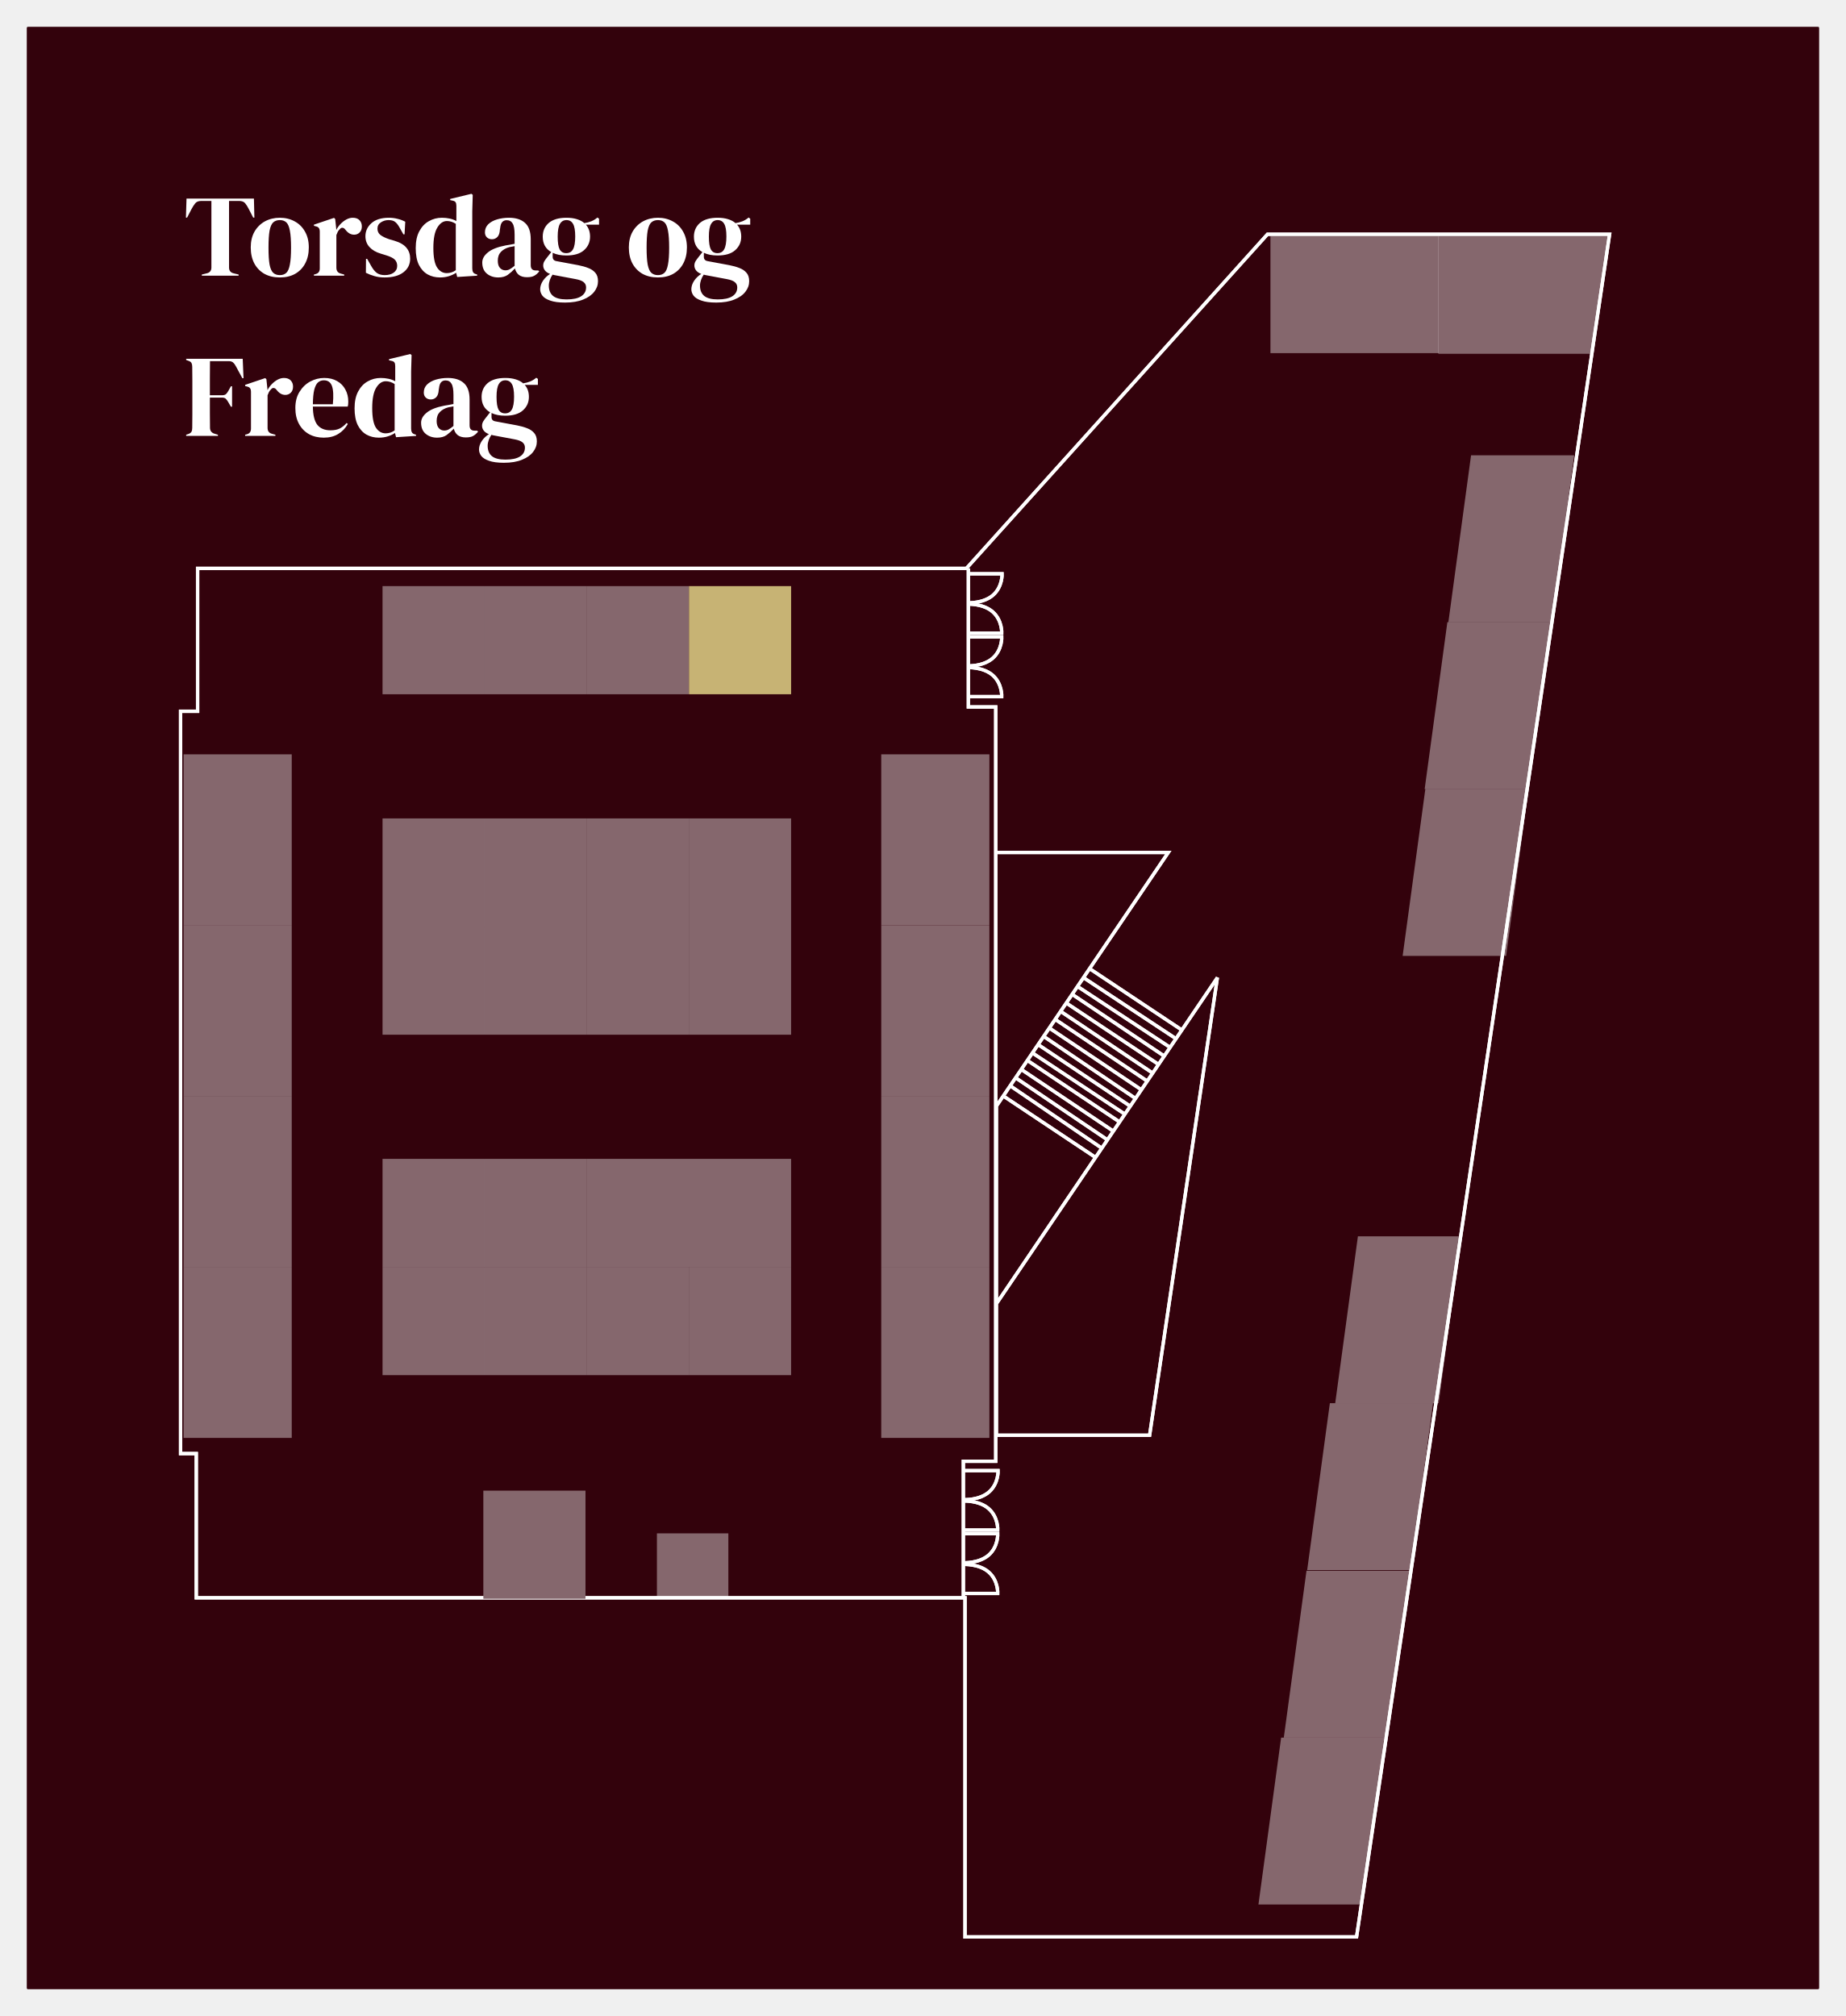
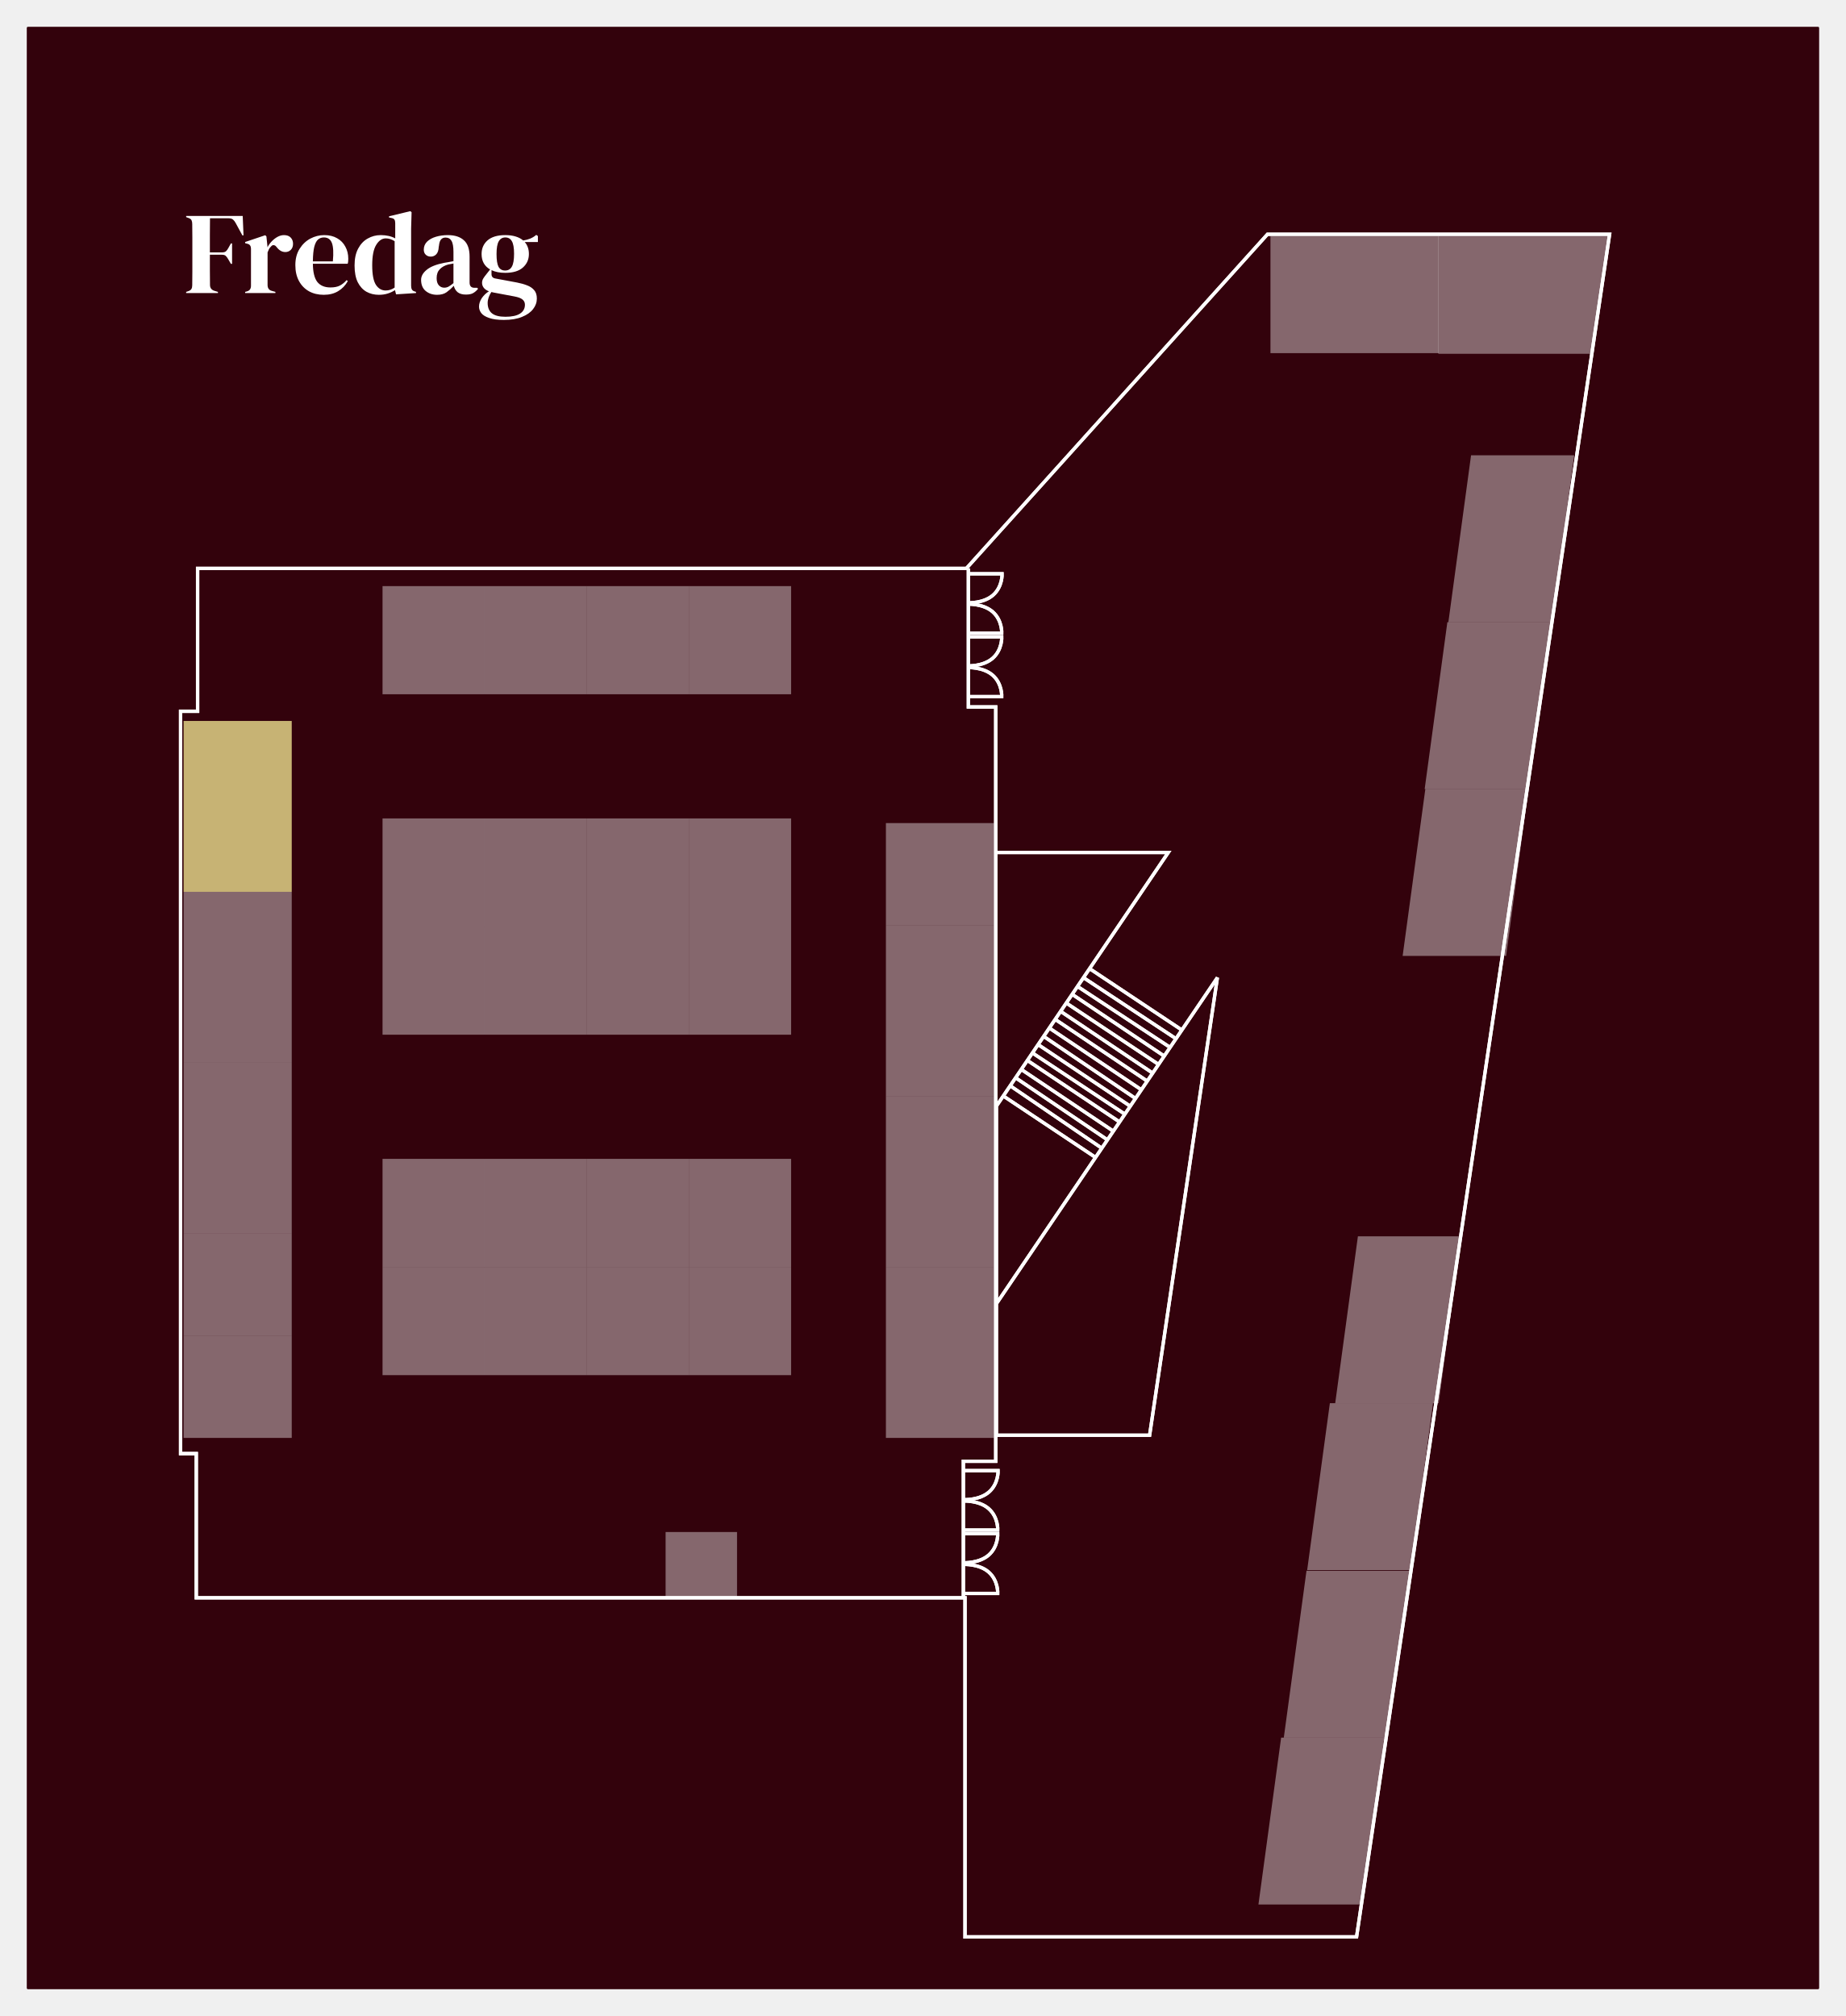
<svg xmlns="http://www.w3.org/2000/svg" width="100%" height="100%" viewBox="0 0 2765 3020" fill="none">
  <path d="M40 42C40 40.895 40.895 40 42 40H2723C2724.1 40 2725 40.895 2725 42V2978C2725 2979.1 2724.1 2980 2723 2980H42C40.895 2980 40 2979.1 40 2978V42Z" fill="#33020C" />
  <path d="M1447.5 851.5H296V1065.5H270.5V2177.5H294V2393.5H1445.5V2901.5H2032L2411 351H1898.5L1447.5 851.5Z" stroke="white" stroke-width="5" />
  <path d="M1447.5 851.5H296V1065.5H270.5V2177.5H294V2393.5H1445.5V2901.5H2032L2411 351H1898.5L1447.5 851.5Z" stroke="white" stroke-width="5" />
-   <rect x="573" y="878" width="153" height="162" fill="#85676D" />
-   <rect x="275" y="1386" width="256" height="162" transform="rotate(-90 275 1386)" fill="#85676D" />
-   <rect x="1482" y="1130" width="256" height="162" transform="rotate(90 1482 1130)" fill="#85676D" />
-   <rect x="275" y="1642" width="256" height="162" transform="rotate(-90 275 1642)" fill="white" fill-opacity="0.4" />
-   <rect x="1482" y="1386" width="256" height="162" transform="rotate(90 1482 1386)" fill="#85676D" />
-   <rect x="275" y="1898" width="256" height="162" transform="rotate(-90 275 1898)" fill="white" fill-opacity="0.4" />
-   <rect x="1482" y="1642" width="256" height="162" transform="rotate(90 1482 1642)" fill="white" fill-opacity="0.4" />
-   <rect x="275" y="2154" width="256" height="162" transform="rotate(-90 275 2154)" fill="white" fill-opacity="0.4" />
-   <rect x="1482" y="1898" width="256" height="162" transform="rotate(90 1482 1898)" fill="white" fill-opacity="0.4" />
+   <rect x="573" y="878" width="153" height="162" fill="white" fill-opacity="0.4" />
  <rect x="573" y="1388" width="153" height="162" fill="white" fill-opacity="0.4" />
  <rect x="573" y="1898" width="153" height="162" fill="white" fill-opacity="0.4" />
  <rect x="726" y="1388" width="153" height="162" transform="rotate(-180 726 1388)" fill="white" fill-opacity="0.4" />
  <rect x="726" y="1898" width="153" height="162" transform="rotate(-180 726 1898)" fill="white" fill-opacity="0.4" />
-   <rect x="726" y="878" width="153" height="162" fill="#85676D" />
+   <rect x="726" y="878" width="153" height="162" fill="white" fill-opacity="0.4" />
  <rect x="726" y="1388" width="153" height="162" fill="white" fill-opacity="0.4" />
  <rect x="726" y="1898" width="153" height="162" fill="white" fill-opacity="0.4" />
  <rect x="879" y="1388" width="153" height="162" transform="rotate(-180 879 1388)" fill="white" fill-opacity="0.4" />
  <rect x="879" y="1898" width="153" height="162" transform="rotate(-180 879 1898)" fill="white" fill-opacity="0.4" />
  <rect x="879" y="878" width="153" height="162" fill="white" fill-opacity="0.4" />
  <rect x="879" y="1388" width="153" height="162" fill="white" fill-opacity="0.4" />
  <rect x="879" y="1898" width="153" height="162" fill="white" fill-opacity="0.4" />
  <rect x="1032" y="1388" width="153" height="162" transform="rotate(-180 1032 1388)" fill="white" fill-opacity="0.4" />
-   <rect x="1185" y="1898" width="306" height="162" transform="rotate(-180 1185 1898)" fill="white" fill-opacity="0.4" />
-   <rect x="1032" y="878" width="153" height="162" fill="#C7B374" />
+   <rect x="1032" y="1898" width="153" height="162" transform="rotate(-180 1032 1898)" fill="white" fill-opacity="0.4" />
+   <rect x="1032" y="878" width="153" height="162" fill="white" fill-opacity="0.4" />
  <rect x="1032" y="1388" width="153" height="162" fill="white" fill-opacity="0.4" />
  <rect x="1032" y="1898" width="153" height="162" fill="white" fill-opacity="0.4" />
  <rect x="1185" y="1388" width="153" height="162" transform="rotate(-180 1185 1388)" fill="white" fill-opacity="0.4" />
-   <rect x="877" y="2395" width="153" height="162" transform="rotate(-180 877 2395)" fill="#85676D" />
-   <rect x="1091" y="2395" width="107" height="98" transform="rotate(-180 1091 2395)" fill="white" fill-opacity="0.4" />
+   <rect x="1185" y="1898" width="153" height="162" transform="rotate(-180 1185 1898)" fill="white" fill-opacity="0.4" />
+   <rect x="275" y="1336" width="256" height="162" transform="rotate(-90 275 1336)" fill="#C7B374" />
+   <rect x="275" y="1592" width="256" height="162" transform="rotate(-90 275 1592)" fill="white" fill-opacity="0.4" />
+   <rect x="275" y="1848" width="256" height="162" transform="rotate(-90 275 1848)" fill="white" fill-opacity="0.4" />
+   <rect x="275" y="2154" width="153" height="162" transform="rotate(-90 275 2154)" fill="white" fill-opacity="0.4" />
+   <rect x="275" y="2001" width="153" height="162" transform="rotate(-90 275 2001)" fill="white" fill-opacity="0.4" />
+   <rect x="1489" y="1898" width="256" height="162" transform="rotate(90 1489 1898)" fill="white" fill-opacity="0.4" />
+   <rect x="1489" y="1642" width="256" height="162" transform="rotate(90 1489 1642)" fill="white" fill-opacity="0.4" />
+   <rect x="1489" y="1386" width="256" height="162" transform="rotate(90 1489 1386)" fill="white" fill-opacity="0.4" />
+   <rect x="1489" y="1233" width="153" height="162" transform="rotate(90 1489 1233)" fill="white" fill-opacity="0.4" />
  <path d="M2203.5 682H2358L2324.5 932H2169.5L2203.5 682Z" fill="white" fill-opacity="0.4" />
  <path d="M2168 932H2322.5L2289 1182H2134L2168 932Z" fill="white" fill-opacity="0.4" />
  <path d="M2135 1182H2289.5L2256 1432H2101L2135 1182Z" fill="white" fill-opacity="0.4" />
  <path d="M2034 1852H2188.5L2155 2102H2000L2034 1852Z" fill="white" fill-opacity="0.4" />
  <path d="M1992 2102H2146.5L2113 2352H1958L1992 2102Z" fill="white" fill-opacity="0.4" />
  <path d="M1957 2353H2111.5L2078 2603H1923L1957 2353Z" fill="white" fill-opacity="0.4" />
  <path d="M1919 2603H2073.5L2040 2853H1885L1919 2603Z" fill="white" fill-opacity="0.4" />
-   <path d="M1903 529V354H2155V529H1903Z" fill="#85676D" />
+   <path d="M1903 529V354H2155V529H1903Z" fill="white" fill-opacity="0.4" />
  <path d="M2154.5 354H2409.5L2385.5 530H2154.5V354Z" fill="white" fill-opacity="0.4" />
  <path d="M1450.5 851.5V1059H1491.5V2189H1443V2394.5" stroke="white" stroke-width="5" />
  <path d="M1450.5 851.5V1059H1491.5V2189H1443V2394.5" stroke="white" stroke-width="5" />
  <path d="M1491.5 1277H1750L1632.09 1451M1492.5 1953V1657L1502.83 1641.75M1492.5 1953V2150H1722L1823.5 1464.5L1770.31 1543M1492.5 1953L1641 1733.84M1770.31 1543L1632.09 1451M1770.31 1543L1761.5 1556M1632.09 1451L1622.94 1464.5M1622.94 1464.5L1761.5 1556M1622.94 1464.5L1614 1477.7M1761.5 1556L1752.69 1569M1752.69 1569L1614 1477.7M1752.69 1569L1743.88 1582M1614 1477.7L1606 1489.5M1606 1489.5L1743.88 1582M1606 1489.5L1597.19 1502.5M1743.88 1582L1735.41 1594.5M1735.41 1594.5L1597.19 1502.5M1735.41 1594.5L1726.61 1607.5M1597.19 1502.5L1588.72 1515M1588.72 1515L1726.61 1607.5M1588.72 1515L1580.59 1527M1726.61 1607.5L1718.47 1619.5M1718.47 1619.5L1580.59 1527M1718.47 1619.5L1709.67 1632.5M1580.59 1527L1571.78 1540M1571.78 1540L1709.67 1632.5M1571.78 1540L1563.31 1552.5M1709.67 1632.5L1700.86 1645.5M1700.86 1645.5L1563.31 1552.5M1700.86 1645.5L1693 1657.1M1563.31 1552.5L1555 1564.77M1555 1564.77L1693 1657.1M1555 1564.77L1546.5 1577.31M1693 1657.1L1684.93 1669M1684.93 1669L1546.5 1577.31M1684.93 1669L1677 1680.71M1546.5 1577.31L1538.92 1588.5M1538.92 1588.5L1677 1680.71M1538.92 1588.5L1529.77 1602M1677 1680.71L1667.66 1694.5M1667.66 1694.5L1529.77 1602M1667.66 1694.5L1658.85 1707.5M1529.77 1602L1521.3 1614.5M1521.3 1614.5L1658.85 1707.5M1521.3 1614.5L1513.17 1626.5M1658.85 1707.5L1650.38 1720M1650.38 1720L1513.17 1626.5M1650.38 1720L1641 1733.84M1513.17 1626.5L1502.83 1641.75M1502.83 1641.75L1641 1733.84" stroke="white" stroke-width="5" />
  <path d="M1491.5 1277H1750L1632.09 1451M1492.5 1953V1657L1502.83 1641.75M1492.5 1953V2150H1722L1823.5 1464.5L1770.31 1543M1492.5 1953L1641 1733.84M1770.31 1543L1632.09 1451M1770.31 1543L1761.5 1556M1632.09 1451L1622.94 1464.5M1622.94 1464.5L1761.5 1556M1622.94 1464.5L1614 1477.7M1761.5 1556L1752.69 1569M1752.69 1569L1614 1477.7M1752.69 1569L1743.88 1582M1614 1477.7L1606 1489.5M1606 1489.5L1743.88 1582M1606 1489.5L1597.19 1502.5M1743.88 1582L1735.41 1594.5M1735.41 1594.5L1597.19 1502.5M1735.41 1594.5L1726.61 1607.5M1597.19 1502.5L1588.72 1515M1588.72 1515L1726.61 1607.5M1588.72 1515L1580.59 1527M1726.61 1607.5L1718.47 1619.5M1718.47 1619.5L1580.59 1527M1718.47 1619.5L1709.67 1632.5M1580.59 1527L1571.78 1540M1571.78 1540L1709.67 1632.5M1571.78 1540L1563.31 1552.5M1709.67 1632.5L1700.86 1645.5M1700.86 1645.5L1563.31 1552.5M1700.86 1645.5L1693 1657.1M1563.31 1552.5L1555 1564.77M1555 1564.77L1693 1657.1M1555 1564.77L1546.5 1577.31M1693 1657.1L1684.93 1669M1684.93 1669L1546.5 1577.31M1684.93 1669L1677 1680.71M1546.5 1577.31L1538.92 1588.5M1538.92 1588.5L1677 1680.71M1538.92 1588.5L1529.77 1602M1677 1680.71L1667.66 1694.5M1667.66 1694.5L1529.77 1602M1667.66 1694.5L1658.85 1707.5M1529.77 1602L1521.3 1614.5M1521.3 1614.5L1658.85 1707.5M1521.3 1614.5L1513.17 1626.5M1658.85 1707.5L1650.38 1720M1650.38 1720L1513.17 1626.5M1650.38 1720L1641 1733.84M1513.17 1626.5L1502.83 1641.75M1502.83 1641.75L1641 1733.84" stroke="white" stroke-width="5" />
  <path d="M1449.5 859.5H1501C1501 859.5 1502 878.726 1487.5 891.5C1473 904.274 1449.5 903 1449.5 903" stroke="white" stroke-width="5" />
  <path d="M1449 954H1500.5C1500.5 954 1501.5 973.226 1487 986C1472.5 998.774 1449 997.5 1449 997.5" stroke="white" stroke-width="5" />
  <path d="M1449 948.535H1500.5C1500.5 948.535 1501.5 929.309 1487 916.535C1472.5 903.761 1449 905.035 1449 905.035" stroke="white" stroke-width="5" />
  <path d="M1449 1043.54H1500.5C1500.5 1043.54 1501.5 1024.31 1487 1011.54C1472.5 998.761 1449 1000.04 1449 1000.04" stroke="white" stroke-width="5" />
  <path d="M1449.5 859.5H1501C1501 859.5 1502 878.726 1487.5 891.5C1473 904.274 1449.5 903 1449.5 903" stroke="white" stroke-width="5" />
  <path d="M1449 954H1500.5C1500.5 954 1501.5 973.226 1487 986C1472.5 998.774 1449 997.5 1449 997.5" stroke="white" stroke-width="5" />
  <path d="M1449 948.535H1500.5C1500.5 948.535 1501.5 929.309 1487 916.535C1472.5 903.761 1449 905.035 1449 905.035" stroke="white" stroke-width="5" />
  <path d="M1449 1043.54H1500.5C1500.5 1043.54 1501.5 1024.31 1487 1011.54C1472.5 998.761 1449 1000.04 1449 1000.04" stroke="white" stroke-width="5" />
  <path d="M1443.5 2203H1495C1495 2203 1496 2222.23 1481.5 2235C1467 2247.77 1443.5 2246.5 1443.5 2246.5" stroke="white" stroke-width="5" />
  <path d="M1443 2297.5H1494.5C1494.5 2297.5 1495.5 2316.73 1481 2329.5C1466.5 2342.27 1443 2341 1443 2341" stroke="white" stroke-width="5" />
  <path d="M1443 2292.04H1494.5C1494.5 2292.04 1495.5 2272.81 1481 2260.04C1466.5 2247.26 1443 2248.54 1443 2248.54" stroke="white" stroke-width="5" />
  <path d="M1443 2387.04H1494.5C1494.5 2387.04 1495.5 2367.81 1481 2355.04C1466.5 2342.26 1443 2343.54 1443 2343.54" stroke="white" stroke-width="5" />
  <path d="M1443.5 2203H1495C1495 2203 1496 2222.23 1481.5 2235C1467 2247.77 1443.5 2246.5 1443.5 2246.5" stroke="white" stroke-width="5" />
  <path d="M1443 2297.5H1494.5C1494.5 2297.5 1495.5 2316.73 1481 2329.5C1466.5 2342.27 1443 2341 1443 2341" stroke="white" stroke-width="5" />
  <path d="M1443 2292.04H1494.5C1494.5 2292.04 1495.5 2272.81 1481 2260.04C1466.5 2247.26 1443 2248.54 1443 2248.54" stroke="white" stroke-width="5" />
  <path d="M1443 2387.04H1494.5C1494.5 2387.04 1495.5 2367.81 1481 2355.04C1466.5 2342.26 1443 2343.54 1443 2343.54" stroke="white" stroke-width="5" />
-   <path d="M302.3 413V411.25L309.475 409.5C314.258 408.45 316.65 405.533 316.65 400.75V301H301.775C297.458 301 294.367 302.167 292.5 304.5C290.633 306.717 288.65 309.808 286.55 313.775L280.25 326.025H278.5L279.375 297.5H380.35L381.05 326.025H379.3L373 313.775C371.017 309.808 369.092 306.717 367.225 304.5C365.358 302.167 362.267 301 357.95 301H343.075V400.75C343.075 405.533 345.467 408.45 350.25 409.5L357.425 411.25V413H302.3ZM419.162 415.625C410.295 415.625 402.595 413.817 396.062 410.2C389.528 406.467 384.453 401.217 380.837 394.45C377.337 387.683 375.587 379.75 375.587 370.65C375.587 361.55 377.453 353.675 381.187 347.025C385.037 340.375 390.228 335.242 396.762 331.625C403.412 328.008 410.878 326.2 419.162 326.2C427.445 326.2 434.853 328.008 441.387 331.625C447.92 335.125 453.053 340.2 456.787 346.85C460.637 353.5 462.562 361.433 462.562 370.65C462.562 379.867 460.753 387.858 457.137 394.625C453.637 401.275 448.62 406.467 442.087 410.2C435.67 413.817 428.028 415.625 419.162 415.625ZM419.162 412.125C423.245 412.125 426.512 410.958 428.962 408.625C431.412 406.292 433.162 402.15 434.212 396.2C435.378 390.25 435.962 381.85 435.962 371C435.962 360.033 435.378 351.575 434.212 345.625C433.162 339.675 431.412 335.533 428.962 333.2C426.512 330.867 423.245 329.7 419.162 329.7C415.078 329.7 411.753 330.867 409.187 333.2C406.737 335.533 404.928 339.675 403.762 345.625C402.712 351.575 402.187 360.033 402.187 371C402.187 381.85 402.712 390.25 403.762 396.2C404.928 402.15 406.737 406.292 409.187 408.625C411.753 410.958 415.078 412.125 419.162 412.125ZM470.248 413V411.25L472.873 410.55C475.206 409.85 476.781 408.8 477.598 407.4C478.531 406 478.998 404.192 478.998 401.975V347.2C478.998 344.633 478.531 342.767 477.598 341.6C476.781 340.317 475.206 339.442 472.873 338.975L470.248 338.275V336.525L500.348 326.375L502.098 328.125L503.673 343.175V344.575C505.306 341.308 507.406 338.333 509.973 335.65C512.656 332.85 515.573 330.575 518.723 328.825C521.99 327.075 525.198 326.2 528.348 326.2C532.781 326.2 536.165 327.425 538.498 329.875C540.831 332.325 541.998 335.417 541.998 339.15C541.998 343.117 540.831 346.208 538.498 348.425C536.281 350.525 533.598 351.575 530.448 351.575C525.548 351.575 521.231 349.125 517.498 344.225L517.148 343.875C515.981 342.242 514.64 341.367 513.123 341.25C511.606 341.017 510.206 341.717 508.923 343.35C507.756 344.4 506.765 345.683 505.948 347.2C505.248 348.6 504.548 350.233 503.848 352.1V400.925C503.848 405.592 505.89 408.508 509.973 409.675L515.573 411.25V413H470.248ZM576.06 415.625C570.343 415.625 565.21 414.925 560.66 413.525C556.11 412.242 551.91 410.608 548.06 408.625L548.235 387.8H549.985L555.935 398.3C558.502 402.967 561.302 406.467 564.335 408.8C567.485 411.017 571.452 412.125 576.235 412.125C581.835 412.125 586.327 410.9 589.71 408.45C593.21 405.883 594.96 402.5 594.96 398.3C594.96 394.45 593.735 391.3 591.285 388.85C588.835 386.4 584.285 384.183 577.635 382.2L570.285 379.925C563.168 377.825 557.568 374.558 553.485 370.125C549.402 365.692 547.36 360.267 547.36 353.85C547.36 346.15 550.393 339.617 556.46 334.25C562.527 328.883 571.218 326.2 582.535 326.2C587.085 326.2 591.343 326.725 595.31 327.775C599.393 328.708 603.302 330.167 607.035 332.15L605.985 351.05H604.235L598.11 340.2C595.893 336.35 593.677 333.667 591.46 332.15C589.36 330.517 586.152 329.7 581.835 329.7C577.868 329.7 574.135 330.808 570.635 333.025C567.135 335.242 565.385 338.392 565.385 342.475C565.385 346.442 566.843 349.592 569.76 351.925C572.793 354.258 577.227 356.417 583.06 358.4L590.935 360.675C599.335 363.242 605.343 366.8 608.96 371.35C612.577 375.783 614.385 381.15 614.385 387.45C614.385 395.967 611.002 402.792 604.235 407.925C597.585 413.058 588.193 415.625 576.06 415.625ZM659.106 415.625C652.223 415.625 646.039 414.108 640.556 411.075C635.073 407.925 630.698 403.142 627.431 396.725C624.281 390.192 622.706 381.85 622.706 371.7C622.706 361.433 624.514 352.975 628.131 346.325C631.748 339.558 636.531 334.542 642.481 331.275C648.431 327.892 654.906 326.2 661.906 326.2C665.989 326.2 669.898 326.608 673.631 327.425C677.364 328.242 680.689 329.467 683.606 331.1V308.35C683.606 305.9 683.198 304.092 682.381 302.925C681.681 301.758 680.106 300.942 677.656 300.475L674.331 299.775V298.025L706.181 290.325L708.106 291.9L707.406 316.4V401.975C707.406 404.308 707.814 406.233 708.631 407.75C709.448 409.15 710.964 410.142 713.181 410.725L714.756 411.25V413L684.831 414.925L683.256 408.625C680.106 410.725 676.489 412.417 672.406 413.7C668.439 414.983 664.006 415.625 659.106 415.625ZM669.256 409.15C674.156 409.15 678.648 407.692 682.731 404.775V335.3C678.414 332.5 673.981 331.1 669.431 331.1C663.831 331.1 659.048 334.367 655.081 340.9C651.114 347.317 649.131 357.467 649.131 371.35C649.131 385.233 650.998 395.033 654.731 400.75C658.464 406.35 663.306 409.15 669.256 409.15ZM746.335 415.625C739.568 415.625 733.852 413.7 729.185 409.85C724.635 406 722.36 400.458 722.36 393.225C722.36 387.742 725.16 382.725 730.76 378.175C736.36 373.508 745.168 370.008 757.185 367.675C759.052 367.325 761.152 366.975 763.485 366.625C765.818 366.158 768.268 365.692 770.835 365.225V351.4C770.835 343.467 769.843 337.925 767.86 334.775C765.993 331.508 763.018 329.875 758.935 329.875C756.135 329.875 753.918 330.808 752.285 332.675C750.652 334.425 749.602 337.517 749.135 341.95L748.785 343.875C748.552 348.892 747.327 352.567 745.11 354.9C742.893 357.233 740.152 358.4 736.885 358.4C733.852 358.4 731.343 357.467 729.36 355.6C727.377 353.733 726.385 351.225 726.385 348.075C726.385 343.292 728.018 339.267 731.285 336C734.668 332.733 739.102 330.283 744.585 328.65C750.068 327.017 756.018 326.2 762.435 326.2C772.818 326.2 780.81 328.767 786.41 333.9C792.127 338.917 794.985 347.142 794.985 358.575V397.25C794.985 402.5 797.435 405.125 802.335 405.125H806.185L807.76 406.525C805.543 409.325 803.093 411.483 800.41 413C797.843 414.517 794.168 415.275 789.385 415.275C784.252 415.275 780.168 414.108 777.135 411.775C774.218 409.325 772.293 406.117 771.36 402.15C767.86 405.883 764.243 409.092 760.51 411.775C756.893 414.342 752.168 415.625 746.335 415.625ZM757.01 404.95C759.343 404.95 761.502 404.425 763.485 403.375C765.585 402.208 768.035 400.458 770.835 398.125V368.725C769.668 368.958 768.502 369.192 767.335 369.425C766.168 369.658 764.827 369.892 763.31 370.125C757.943 371.525 753.627 373.917 750.36 377.3C747.21 380.567 745.635 385 745.635 390.6C745.635 395.383 746.743 399 748.96 401.45C751.177 403.783 753.86 404.95 757.01 404.95ZM848.315 382.725C840.265 382.725 833.44 381.383 827.84 378.7V384.65C827.84 388.267 829.648 390.425 833.265 391.125L866.165 397.25C871.648 398.3 876.607 399.7 881.04 401.45C885.473 403.083 889.032 405.475 891.715 408.625C894.398 411.658 895.74 415.858 895.74 421.225C895.74 426.942 893.873 432.192 890.14 436.975C886.407 441.875 880.865 445.783 873.515 448.7C866.282 451.733 857.24 453.25 846.39 453.25C837.057 453.25 829.648 452.258 824.165 450.275C818.682 448.408 814.773 445.958 812.44 442.925C810.223 439.892 809.115 436.683 809.115 433.3C809.115 429.1 810.515 424.842 813.315 420.525C816.232 416.325 819.79 412.942 823.99 410.375C820.373 408.975 817.748 407.167 816.115 404.95C814.482 402.733 813.665 400.342 813.665 397.775C813.665 395.442 814.248 393.283 815.415 391.3C816.698 389.2 818.215 387.1 819.965 385L825.74 377.65C817.223 372.75 812.965 365.05 812.965 354.55C812.965 346.15 815.94 339.325 821.89 334.075C827.957 328.825 836.823 326.2 848.49 326.2C854.44 326.2 859.632 326.9 864.065 328.3C868.615 329.7 872.348 331.683 875.265 334.25C878.998 333.667 882.498 332.733 885.765 331.45C889.148 330.05 892.182 328.183 894.865 325.85L897.315 327.6V336.525H877.54C881.74 341.192 883.84 347.2 883.84 354.55C883.84 362.717 880.807 369.483 874.74 374.85C868.79 380.1 859.982 382.725 848.315 382.725ZM848.14 379.225C852.807 379.225 856.19 377.3 858.29 373.45C860.507 369.6 861.615 363.183 861.615 354.2C861.615 345.217 860.507 338.917 858.29 335.3C856.19 331.567 852.923 329.7 848.49 329.7C844.173 329.7 840.907 331.625 838.69 335.475C836.473 339.208 835.365 345.567 835.365 354.55C835.365 363.533 836.357 369.892 838.34 373.625C840.44 377.358 843.707 379.225 848.14 379.225ZM822.065 427.7C822.065 434.583 824.165 439.775 828.365 443.275C832.682 446.775 839.448 448.525 848.665 448.525C858.348 448.525 865.64 446.95 870.54 443.8C875.44 440.65 877.89 436.217 877.89 430.5C877.89 427.233 876.665 424.608 874.215 422.625C871.882 420.642 867.857 419.125 862.14 418.075L830.465 412.125C829.532 411.892 828.598 411.658 827.665 411.425C826.032 413.758 824.69 416.383 823.64 419.3C822.59 422.333 822.065 425.133 822.065 427.7ZM985.519 415.625C976.652 415.625 968.952 413.817 962.419 410.2C955.886 406.467 950.811 401.217 947.194 394.45C943.694 387.683 941.944 379.75 941.944 370.65C941.944 361.55 943.811 353.675 947.544 347.025C951.394 340.375 956.586 335.242 963.119 331.625C969.769 328.008 977.236 326.2 985.519 326.2C993.802 326.2 1001.21 328.008 1007.74 331.625C1014.28 335.125 1019.41 340.2 1023.14 346.85C1026.99 353.5 1028.92 361.433 1028.92 370.65C1028.92 379.867 1027.11 387.858 1023.49 394.625C1019.99 401.275 1014.98 406.467 1008.44 410.2C1002.03 413.817 994.386 415.625 985.519 415.625ZM985.519 412.125C989.602 412.125 992.869 410.958 995.319 408.625C997.769 406.292 999.519 402.15 1000.57 396.2C1001.74 390.25 1002.32 381.85 1002.32 371C1002.32 360.033 1001.74 351.575 1000.57 345.625C999.519 339.675 997.769 335.533 995.319 333.2C992.869 330.867 989.602 329.7 985.519 329.7C981.436 329.7 978.111 330.867 975.544 333.2C973.094 335.533 971.286 339.675 970.119 345.625C969.069 351.575 968.544 360.033 968.544 371C968.544 381.85 969.069 390.25 970.119 396.2C971.286 402.15 973.094 406.292 975.544 408.625C978.111 410.958 981.436 412.125 985.519 412.125ZM1074.76 382.725C1066.71 382.725 1059.88 381.383 1054.28 378.7V384.65C1054.28 388.267 1056.09 390.425 1059.71 391.125L1092.61 397.25C1098.09 398.3 1103.05 399.7 1107.48 401.45C1111.91 403.083 1115.47 405.475 1118.16 408.625C1120.84 411.658 1122.18 415.858 1122.18 421.225C1122.18 426.942 1120.31 432.192 1116.58 436.975C1112.85 441.875 1107.31 445.783 1099.96 448.7C1092.72 451.733 1083.68 453.25 1072.83 453.25C1063.5 453.25 1056.09 452.258 1050.61 450.275C1045.12 448.408 1041.21 445.958 1038.88 442.925C1036.66 439.892 1035.56 436.683 1035.56 433.3C1035.56 429.1 1036.96 424.842 1039.76 420.525C1042.67 416.325 1046.23 412.942 1050.43 410.375C1046.81 408.975 1044.19 407.167 1042.56 404.95C1040.92 402.733 1040.11 400.342 1040.11 397.775C1040.11 395.442 1040.69 393.283 1041.86 391.3C1043.14 389.2 1044.66 387.1 1046.41 385L1052.18 377.65C1043.66 372.75 1039.41 365.05 1039.41 354.55C1039.41 346.15 1042.38 339.325 1048.33 334.075C1054.4 328.825 1063.26 326.2 1074.93 326.2C1080.88 326.2 1086.07 326.9 1090.51 328.3C1095.06 329.7 1098.79 331.683 1101.71 334.25C1105.44 333.667 1108.94 332.733 1112.21 331.45C1115.59 330.05 1118.62 328.183 1121.31 325.85L1123.76 327.6V336.525H1103.98C1108.18 341.192 1110.28 347.2 1110.28 354.55C1110.28 362.717 1107.25 369.483 1101.18 374.85C1095.23 380.1 1086.42 382.725 1074.76 382.725ZM1074.58 379.225C1079.25 379.225 1082.63 377.3 1084.73 373.45C1086.95 369.6 1088.06 363.183 1088.06 354.2C1088.06 345.217 1086.95 338.917 1084.73 335.3C1082.63 331.567 1079.36 329.7 1074.93 329.7C1070.61 329.7 1067.35 331.625 1065.13 335.475C1062.91 339.208 1061.81 345.567 1061.81 354.55C1061.81 363.533 1062.8 369.892 1064.78 373.625C1066.88 377.358 1070.15 379.225 1074.58 379.225ZM1048.51 427.7C1048.51 434.583 1050.61 439.775 1054.81 443.275C1059.12 446.775 1065.89 448.525 1075.11 448.525C1084.79 448.525 1092.08 446.95 1096.98 443.8C1101.88 440.65 1104.33 436.217 1104.33 430.5C1104.33 427.233 1103.11 424.608 1100.66 422.625C1098.32 420.642 1094.3 419.125 1088.58 418.075L1056.91 412.125C1055.97 411.892 1055.04 411.658 1054.11 411.425C1052.47 413.758 1051.13 416.383 1050.08 419.3C1049.03 422.333 1048.51 425.133 1048.51 427.7ZM278.85 653V651.25L282 650.2C284.333 649.383 285.908 648.275 286.725 646.875C287.542 645.475 287.95 643.608 287.95 641.275C288.067 634.275 288.125 627.217 288.125 620.1C288.125 612.983 288.125 605.867 288.125 598.75V591.75C288.125 584.75 288.125 577.75 288.125 570.75C288.125 563.633 288.067 556.575 287.95 549.575C287.95 547.242 287.6 545.375 286.9 543.975C286.317 542.575 284.917 541.467 282.7 540.65L278.85 539.25V537.5H363.55L364.775 566.55H363.025L353.05 548.175C351.883 545.958 350.542 544.208 349.025 542.925C347.508 541.642 345.408 541 342.725 541H314.55C314.433 549.283 314.375 557.742 314.375 566.375C314.375 575.008 314.375 583.583 314.375 592.1H332.575C335.258 592.1 337.242 591.517 338.525 590.35C339.808 589.183 341.033 587.492 342.2 585.275L345.875 578.625H347.625V609.25H345.875L342.025 602.6C340.858 600.5 339.633 598.808 338.35 597.525C337.183 596.242 335.258 595.6 332.575 595.6H314.375C314.375 603.767 314.375 611.583 314.375 619.05C314.375 626.4 314.433 633.633 314.55 640.75C314.55 645.3 316.767 648.275 321.2 649.675L326.45 651.25V653H278.85ZM367.196 653V651.25L369.821 650.55C372.155 649.85 373.73 648.8 374.546 647.4C375.48 646 375.946 644.192 375.946 641.975V587.2C375.946 584.633 375.48 582.767 374.546 581.6C373.73 580.317 372.155 579.442 369.821 578.975L367.196 578.275V576.525L397.296 566.375L399.046 568.125L400.621 583.175V584.575C402.255 581.308 404.355 578.333 406.921 575.65C409.605 572.85 412.521 570.575 415.671 568.825C418.938 567.075 422.146 566.2 425.296 566.2C429.73 566.2 433.113 567.425 435.446 569.875C437.78 572.325 438.946 575.417 438.946 579.15C438.946 583.117 437.78 586.208 435.446 588.425C433.23 590.525 430.546 591.575 427.396 591.575C422.496 591.575 418.18 589.125 414.446 584.225L414.096 583.875C412.93 582.242 411.588 581.367 410.071 581.25C408.555 581.017 407.155 581.717 405.871 583.35C404.705 584.4 403.713 585.683 402.896 587.2C402.196 588.6 401.496 590.233 400.796 592.1V640.925C400.796 645.592 402.838 648.508 406.921 649.675L412.521 651.25V653H367.196ZM485.633 566.2C493.216 566.2 499.691 567.775 505.058 570.925C510.425 573.958 514.508 578.158 517.308 583.525C520.225 588.775 521.683 594.783 521.683 601.55C521.683 602.833 521.625 604.175 521.508 605.575C521.391 606.858 521.158 608.025 520.808 609.075H468.658C468.775 621.675 470.991 630.775 475.308 636.375C479.741 641.858 486.275 644.6 494.908 644.6C500.741 644.6 505.466 643.667 509.083 641.8C512.7 639.933 516.083 637.192 519.233 633.575L520.983 635.15C517.366 641.567 512.525 646.583 506.458 650.2C500.508 653.817 493.333 655.625 484.933 655.625C476.65 655.625 469.3 653.875 462.883 650.375C456.466 646.758 451.45 641.625 447.833 634.975C444.216 628.325 442.408 620.392 442.408 611.175C442.408 601.608 444.508 593.5 448.708 586.85C452.908 580.083 458.275 574.95 464.808 571.45C471.458 567.95 478.4 566.2 485.633 566.2ZM485.108 569.7C481.725 569.7 478.808 570.75 476.358 572.85C474.025 574.833 472.158 578.45 470.758 583.7C469.475 588.833 468.775 596.125 468.658 605.575H498.583C499.75 592.858 499.283 583.7 497.183 578.1C495.083 572.5 491.058 569.7 485.108 569.7ZM567.504 655.625C560.621 655.625 554.438 654.108 548.954 651.075C543.471 647.925 539.096 643.142 535.829 636.725C532.679 630.192 531.104 621.85 531.104 611.7C531.104 601.433 532.913 592.975 536.529 586.325C540.146 579.558 544.929 574.542 550.879 571.275C556.829 567.892 563.304 566.2 570.304 566.2C574.388 566.2 578.296 566.608 582.029 567.425C585.763 568.242 589.088 569.467 592.004 571.1V548.35C592.004 545.9 591.596 544.092 590.779 542.925C590.079 541.758 588.504 540.942 586.054 540.475L582.729 539.775V538.025L614.579 530.325L616.504 531.9L615.804 556.4V641.975C615.804 644.308 616.213 646.233 617.029 647.75C617.846 649.15 619.363 650.142 621.579 650.725L623.154 651.25V653L593.229 654.925L591.654 648.625C588.504 650.725 584.888 652.417 580.804 653.7C576.838 654.983 572.404 655.625 567.504 655.625ZM577.654 649.15C582.554 649.15 587.046 647.692 591.129 644.775V575.3C586.813 572.5 582.379 571.1 577.829 571.1C572.229 571.1 567.446 574.367 563.479 580.9C559.513 587.317 557.529 597.467 557.529 611.35C557.529 625.233 559.396 635.033 563.129 640.75C566.863 646.35 571.704 649.15 577.654 649.15ZM654.734 655.625C647.967 655.625 642.25 653.7 637.584 649.85C633.034 646 630.759 640.458 630.759 633.225C630.759 627.742 633.559 622.725 639.159 618.175C644.759 613.508 653.567 610.008 665.584 607.675C667.45 607.325 669.55 606.975 671.884 606.625C674.217 606.158 676.667 605.692 679.234 605.225V591.4C679.234 583.467 678.242 577.925 676.259 574.775C674.392 571.508 671.417 569.875 667.334 569.875C664.534 569.875 662.317 570.808 660.684 572.675C659.05 574.425 658 577.517 657.534 581.95L657.184 583.875C656.95 588.892 655.725 592.567 653.509 594.9C651.292 597.233 648.55 598.4 645.284 598.4C642.25 598.4 639.742 597.467 637.759 595.6C635.775 593.733 634.784 591.225 634.784 588.075C634.784 583.292 636.417 579.267 639.684 576C643.067 572.733 647.5 570.283 652.984 568.65C658.467 567.017 664.417 566.2 670.834 566.2C681.217 566.2 689.209 568.767 694.809 573.9C700.525 578.917 703.384 587.142 703.384 598.575V637.25C703.384 642.5 705.834 645.125 710.734 645.125H714.584L716.159 646.525C713.942 649.325 711.492 651.483 708.809 653C706.242 654.517 702.567 655.275 697.784 655.275C692.65 655.275 688.567 654.108 685.534 651.775C682.617 649.325 680.692 646.117 679.759 642.15C676.259 645.883 672.642 649.092 668.909 651.775C665.292 654.342 660.567 655.625 654.734 655.625ZM665.409 644.95C667.742 644.95 669.9 644.425 671.884 643.375C673.984 642.208 676.434 640.458 679.234 638.125V608.725C678.067 608.958 676.9 609.192 675.734 609.425C674.567 609.658 673.225 609.892 671.709 610.125C666.342 611.525 662.025 613.917 658.759 617.3C655.609 620.567 654.034 625 654.034 630.6C654.034 635.383 655.142 639 657.359 641.45C659.575 643.783 662.259 644.95 665.409 644.95ZM756.713 622.725C748.663 622.725 741.838 621.383 736.238 618.7V624.65C736.238 628.267 738.047 630.425 741.663 631.125L774.563 637.25C780.047 638.3 785.005 639.7 789.438 641.45C793.872 643.083 797.43 645.475 800.113 648.625C802.797 651.658 804.138 655.858 804.138 661.225C804.138 666.942 802.272 672.192 798.538 676.975C794.805 681.875 789.263 685.783 781.913 688.7C774.68 691.733 765.638 693.25 754.788 693.25C745.455 693.25 738.047 692.258 732.563 690.275C727.08 688.408 723.172 685.958 720.838 682.925C718.622 679.892 717.513 676.683 717.513 673.3C717.513 669.1 718.913 664.842 721.713 660.525C724.63 656.325 728.188 652.942 732.388 650.375C728.772 648.975 726.147 647.167 724.513 644.95C722.88 642.733 722.063 640.342 722.063 637.775C722.063 635.442 722.647 633.283 723.813 631.3C725.097 629.2 726.613 627.1 728.363 625L734.138 617.65C725.622 612.75 721.363 605.05 721.363 594.55C721.363 586.15 724.338 579.325 730.288 574.075C736.355 568.825 745.222 566.2 756.888 566.2C762.838 566.2 768.03 566.9 772.463 568.3C777.013 569.7 780.747 571.683 783.663 574.25C787.397 573.667 790.897 572.733 794.163 571.45C797.547 570.05 800.58 568.183 803.263 565.85L805.713 567.6V576.525H785.938C790.138 581.192 792.238 587.2 792.238 594.55C792.238 602.717 789.205 609.483 783.138 614.85C777.188 620.1 768.38 622.725 756.713 622.725ZM756.538 619.225C761.205 619.225 764.588 617.3 766.688 613.45C768.905 609.6 770.013 603.183 770.013 594.2C770.013 585.217 768.905 578.917 766.688 575.3C764.588 571.567 761.322 569.7 756.888 569.7C752.572 569.7 749.305 571.625 747.088 575.475C744.872 579.208 743.763 585.567 743.763 594.55C743.763 603.533 744.755 609.892 746.738 613.625C748.838 617.358 752.105 619.225 756.538 619.225ZM730.463 667.7C730.463 674.583 732.563 679.775 736.763 683.275C741.08 686.775 747.847 688.525 757.063 688.525C766.747 688.525 774.038 686.95 778.938 683.8C783.838 680.65 786.288 676.217 786.288 670.5C786.288 667.233 785.063 664.608 782.613 662.625C780.28 660.642 776.255 659.125 770.538 658.075L738.863 652.125C737.93 651.892 736.997 651.658 736.063 651.425C734.43 653.758 733.088 656.383 732.038 659.3C730.988 662.333 730.463 665.133 730.463 667.7Z" fill="white" />
+   <path d="M1104 2393H997V2295H1104V2393Z" fill="white" fill-opacity="0.4" />
+   <path d="M278.85 439V437.25L282 436.2C284.333 435.383 285.908 434.275 286.725 432.875C287.542 431.475 287.95 429.608 287.95 427.275C288.067 420.275 288.125 413.217 288.125 406.1C288.125 398.983 288.125 391.867 288.125 384.75V377.75C288.125 370.75 288.125 363.75 288.125 356.75C288.125 349.633 288.067 342.575 287.95 335.575C287.95 333.242 287.6 331.375 286.9 329.975C286.317 328.575 284.917 327.467 282.7 326.65L278.85 325.25V323.5H363.55L364.775 352.55H363.025L353.05 334.175C351.883 331.958 350.542 330.208 349.025 328.925C347.508 327.642 345.408 327 342.725 327H314.55C314.433 335.283 314.375 343.742 314.375 352.375C314.375 361.008 314.375 369.583 314.375 378.1H332.575C335.258 378.1 337.242 377.517 338.525 376.35C339.808 375.183 341.033 373.492 342.2 371.275L345.875 364.625H347.625V395.25H345.875L342.025 388.6C340.858 386.5 339.633 384.808 338.35 383.525C337.183 382.242 335.258 381.6 332.575 381.6H314.375C314.375 389.767 314.375 397.583 314.375 405.05C314.375 412.4 314.433 419.633 314.55 426.75C314.55 431.3 316.767 434.275 321.2 435.675L326.45 437.25V439H278.85ZM367.196 439V437.25L369.821 436.55C372.155 435.85 373.73 434.8 374.546 433.4C375.48 432 375.946 430.192 375.946 427.975V373.2C375.946 370.633 375.48 368.767 374.546 367.6C373.73 366.317 372.155 365.442 369.821 364.975L367.196 364.275V362.525L397.296 352.375L399.046 354.125L400.621 369.175V370.575C402.255 367.308 404.355 364.333 406.921 361.65C409.605 358.85 412.521 356.575 415.671 354.825C418.938 353.075 422.146 352.2 425.296 352.2C429.73 352.2 433.113 353.425 435.446 355.875C437.78 358.325 438.946 361.417 438.946 365.15C438.946 369.117 437.78 372.208 435.446 374.425C433.23 376.525 430.546 377.575 427.396 377.575C422.496 377.575 418.18 375.125 414.446 370.225L414.096 369.875C412.93 368.242 411.588 367.367 410.071 367.25C408.555 367.017 407.155 367.717 405.871 369.35C404.705 370.4 403.713 371.683 402.896 373.2C402.196 374.6 401.496 376.233 400.796 378.1V426.925C400.796 431.592 402.838 434.508 406.921 435.675L412.521 437.25V439H367.196ZM485.633 352.2C493.216 352.2 499.691 353.775 505.058 356.925C510.425 359.958 514.508 364.158 517.308 369.525C520.225 374.775 521.683 380.783 521.683 387.55C521.683 388.833 521.625 390.175 521.508 391.575C521.391 392.858 521.158 394.025 520.808 395.075H468.658C468.775 407.675 470.991 416.775 475.308 422.375C479.741 427.858 486.275 430.6 494.908 430.6C500.741 430.6 505.466 429.667 509.083 427.8C512.7 425.933 516.083 423.192 519.233 419.575L520.983 421.15C517.366 427.567 512.525 432.583 506.458 436.2C500.508 439.817 493.333 441.625 484.933 441.625C476.65 441.625 469.3 439.875 462.883 436.375C456.466 432.758 451.45 427.625 447.833 420.975C444.216 414.325 442.408 406.392 442.408 397.175C442.408 387.608 444.508 379.5 448.708 372.85C452.908 366.083 458.275 360.95 464.808 357.45C471.458 353.95 478.4 352.2 485.633 352.2ZM485.108 355.7C481.725 355.7 478.808 356.75 476.358 358.85C474.025 360.833 472.158 364.45 470.758 369.7C469.475 374.833 468.775 382.125 468.658 391.575H498.583C499.75 378.858 499.283 369.7 497.183 364.1C495.083 358.5 491.058 355.7 485.108 355.7ZM567.504 441.625C560.621 441.625 554.438 440.108 548.954 437.075C543.471 433.925 539.096 429.142 535.829 422.725C532.679 416.192 531.104 407.85 531.104 397.7C531.104 387.433 532.913 378.975 536.529 372.325C540.146 365.558 544.929 360.542 550.879 357.275C556.829 353.892 563.304 352.2 570.304 352.2C574.388 352.2 578.296 352.608 582.029 353.425C585.763 354.242 589.088 355.467 592.004 357.1V334.35C592.004 331.9 591.596 330.092 590.779 328.925C590.079 327.758 588.504 326.942 586.054 326.475L582.729 325.775V324.025L614.579 316.325L616.504 317.9L615.804 342.4V427.975C615.804 430.308 616.213 432.233 617.029 433.75C617.846 435.15 619.363 436.142 621.579 436.725L623.154 437.25V439L593.229 440.925L591.654 434.625C588.504 436.725 584.888 438.417 580.804 439.7C576.838 440.983 572.404 441.625 567.504 441.625ZM577.654 435.15C582.554 435.15 587.046 433.692 591.129 430.775V361.3C586.813 358.5 582.379 357.1 577.829 357.1C572.229 357.1 567.446 360.367 563.479 366.9C559.513 373.317 557.529 383.467 557.529 397.35C557.529 411.233 559.396 421.033 563.129 426.75C566.863 432.35 571.704 435.15 577.654 435.15ZM654.734 441.625C647.967 441.625 642.25 439.7 637.584 435.85C633.034 432 630.759 426.458 630.759 419.225C630.759 413.742 633.559 408.725 639.159 404.175C644.759 399.508 653.567 396.008 665.584 393.675C667.45 393.325 669.55 392.975 671.884 392.625C674.217 392.158 676.667 391.692 679.234 391.225V377.4C679.234 369.467 678.242 363.925 676.259 360.775C674.392 357.508 671.417 355.875 667.334 355.875C664.534 355.875 662.317 356.808 660.684 358.675C659.05 360.425 658 363.517 657.534 367.95L657.184 369.875C656.95 374.892 655.725 378.567 653.509 380.9C651.292 383.233 648.55 384.4 645.284 384.4C642.25 384.4 639.742 383.467 637.759 381.6C635.775 379.733 634.784 377.225 634.784 374.075C634.784 369.292 636.417 365.267 639.684 362C643.067 358.733 647.5 356.283 652.984 354.65C658.467 353.017 664.417 352.2 670.834 352.2C681.217 352.2 689.209 354.767 694.809 359.9C700.525 364.917 703.384 373.142 703.384 384.575V423.25C703.384 428.5 705.834 431.125 710.734 431.125H714.584L716.159 432.525C713.942 435.325 711.492 437.483 708.809 439C706.242 440.517 702.567 441.275 697.784 441.275C692.65 441.275 688.567 440.108 685.534 437.775C682.617 435.325 680.692 432.117 679.759 428.15C676.259 431.883 672.642 435.092 668.909 437.775C665.292 440.342 660.567 441.625 654.734 441.625ZM665.409 430.95C667.742 430.95 669.9 430.425 671.884 429.375C673.984 428.208 676.434 426.458 679.234 424.125V394.725C678.067 394.958 676.9 395.192 675.734 395.425C674.567 395.658 673.225 395.892 671.709 396.125C666.342 397.525 662.025 399.917 658.759 403.3C655.609 406.567 654.034 411 654.034 416.6C654.034 421.383 655.142 425 657.359 427.45C659.575 429.783 662.259 430.95 665.409 430.95ZM756.713 408.725C748.663 408.725 741.838 407.383 736.238 404.7V410.65C736.238 414.267 738.047 416.425 741.663 417.125L774.563 423.25C780.047 424.3 785.005 425.7 789.438 427.45C793.872 429.083 797.43 431.475 800.113 434.625C802.797 437.658 804.138 441.858 804.138 447.225C804.138 452.942 802.272 458.192 798.538 462.975C794.805 467.875 789.263 471.783 781.913 474.7C774.68 477.733 765.638 479.25 754.788 479.25C745.455 479.25 738.047 478.258 732.563 476.275C727.08 474.408 723.172 471.958 720.838 468.925C718.622 465.892 717.513 462.683 717.513 459.3C717.513 455.1 718.913 450.842 721.713 446.525C724.63 442.325 728.188 438.942 732.388 436.375C728.772 434.975 726.147 433.167 724.513 430.95C722.88 428.733 722.063 426.342 722.063 423.775C722.063 421.442 722.647 419.283 723.813 417.3C725.097 415.2 726.613 413.1 728.363 411L734.138 403.65C725.622 398.75 721.363 391.05 721.363 380.55C721.363 372.15 724.338 365.325 730.288 360.075C736.355 354.825 745.222 352.2 756.888 352.2C762.838 352.2 768.03 352.9 772.463 354.3C777.013 355.7 780.747 357.683 783.663 360.25C787.397 359.667 790.897 358.733 794.163 357.45C797.547 356.05 800.58 354.183 803.263 351.85L805.713 353.6V362.525H785.938C790.138 367.192 792.238 373.2 792.238 380.55C792.238 388.717 789.205 395.483 783.138 400.85C777.188 406.1 768.38 408.725 756.713 408.725ZM756.538 405.225C761.205 405.225 764.588 403.3 766.688 399.45C768.905 395.6 770.013 389.183 770.013 380.2C770.013 371.217 768.905 364.917 766.688 361.3C764.588 357.567 761.322 355.7 756.888 355.7C752.572 355.7 749.305 357.625 747.088 361.475C744.872 365.208 743.763 371.567 743.763 380.55C743.763 389.533 744.755 395.892 746.738 399.625C748.838 403.358 752.105 405.225 756.538 405.225ZM730.463 453.7C730.463 460.583 732.563 465.775 736.763 469.275C741.08 472.775 747.847 474.525 757.063 474.525C766.747 474.525 774.038 472.95 778.938 469.8C783.838 466.65 786.288 462.217 786.288 456.5C786.288 453.233 785.063 450.608 782.613 448.625C780.28 446.642 776.255 445.125 770.538 444.075L738.863 438.125C737.93 437.892 736.997 437.658 736.063 437.425C734.43 439.758 733.088 442.383 732.038 445.3C730.988 448.333 730.463 451.133 730.463 453.7Z" fill="white" />
  <path d="M42 41H2723V39H42V41ZM2724 42V2978H2726V42H2724ZM2723 2979H42V2981H2723V2979ZM41 2978V42H39V2978H41ZM42 2979C41.448 2979 41 2978.55 41 2978H39C39 2979.66 40.343 2981 42 2981V2979ZM2724 2978C2724 2978.55 2723.55 2979 2723 2979V2981C2724.66 2981 2726 2979.66 2726 2978H2724ZM2723 41C2723.55 41 2724 41.448 2724 42H2726C2726 40.343 2724.66 39 2723 39V41ZM42 39C40.343 39 39 40.343 39 42H41C41 41.448 41.448 41 42 41V39Z" fill="white" fill-opacity="0.1" />
</svg>
